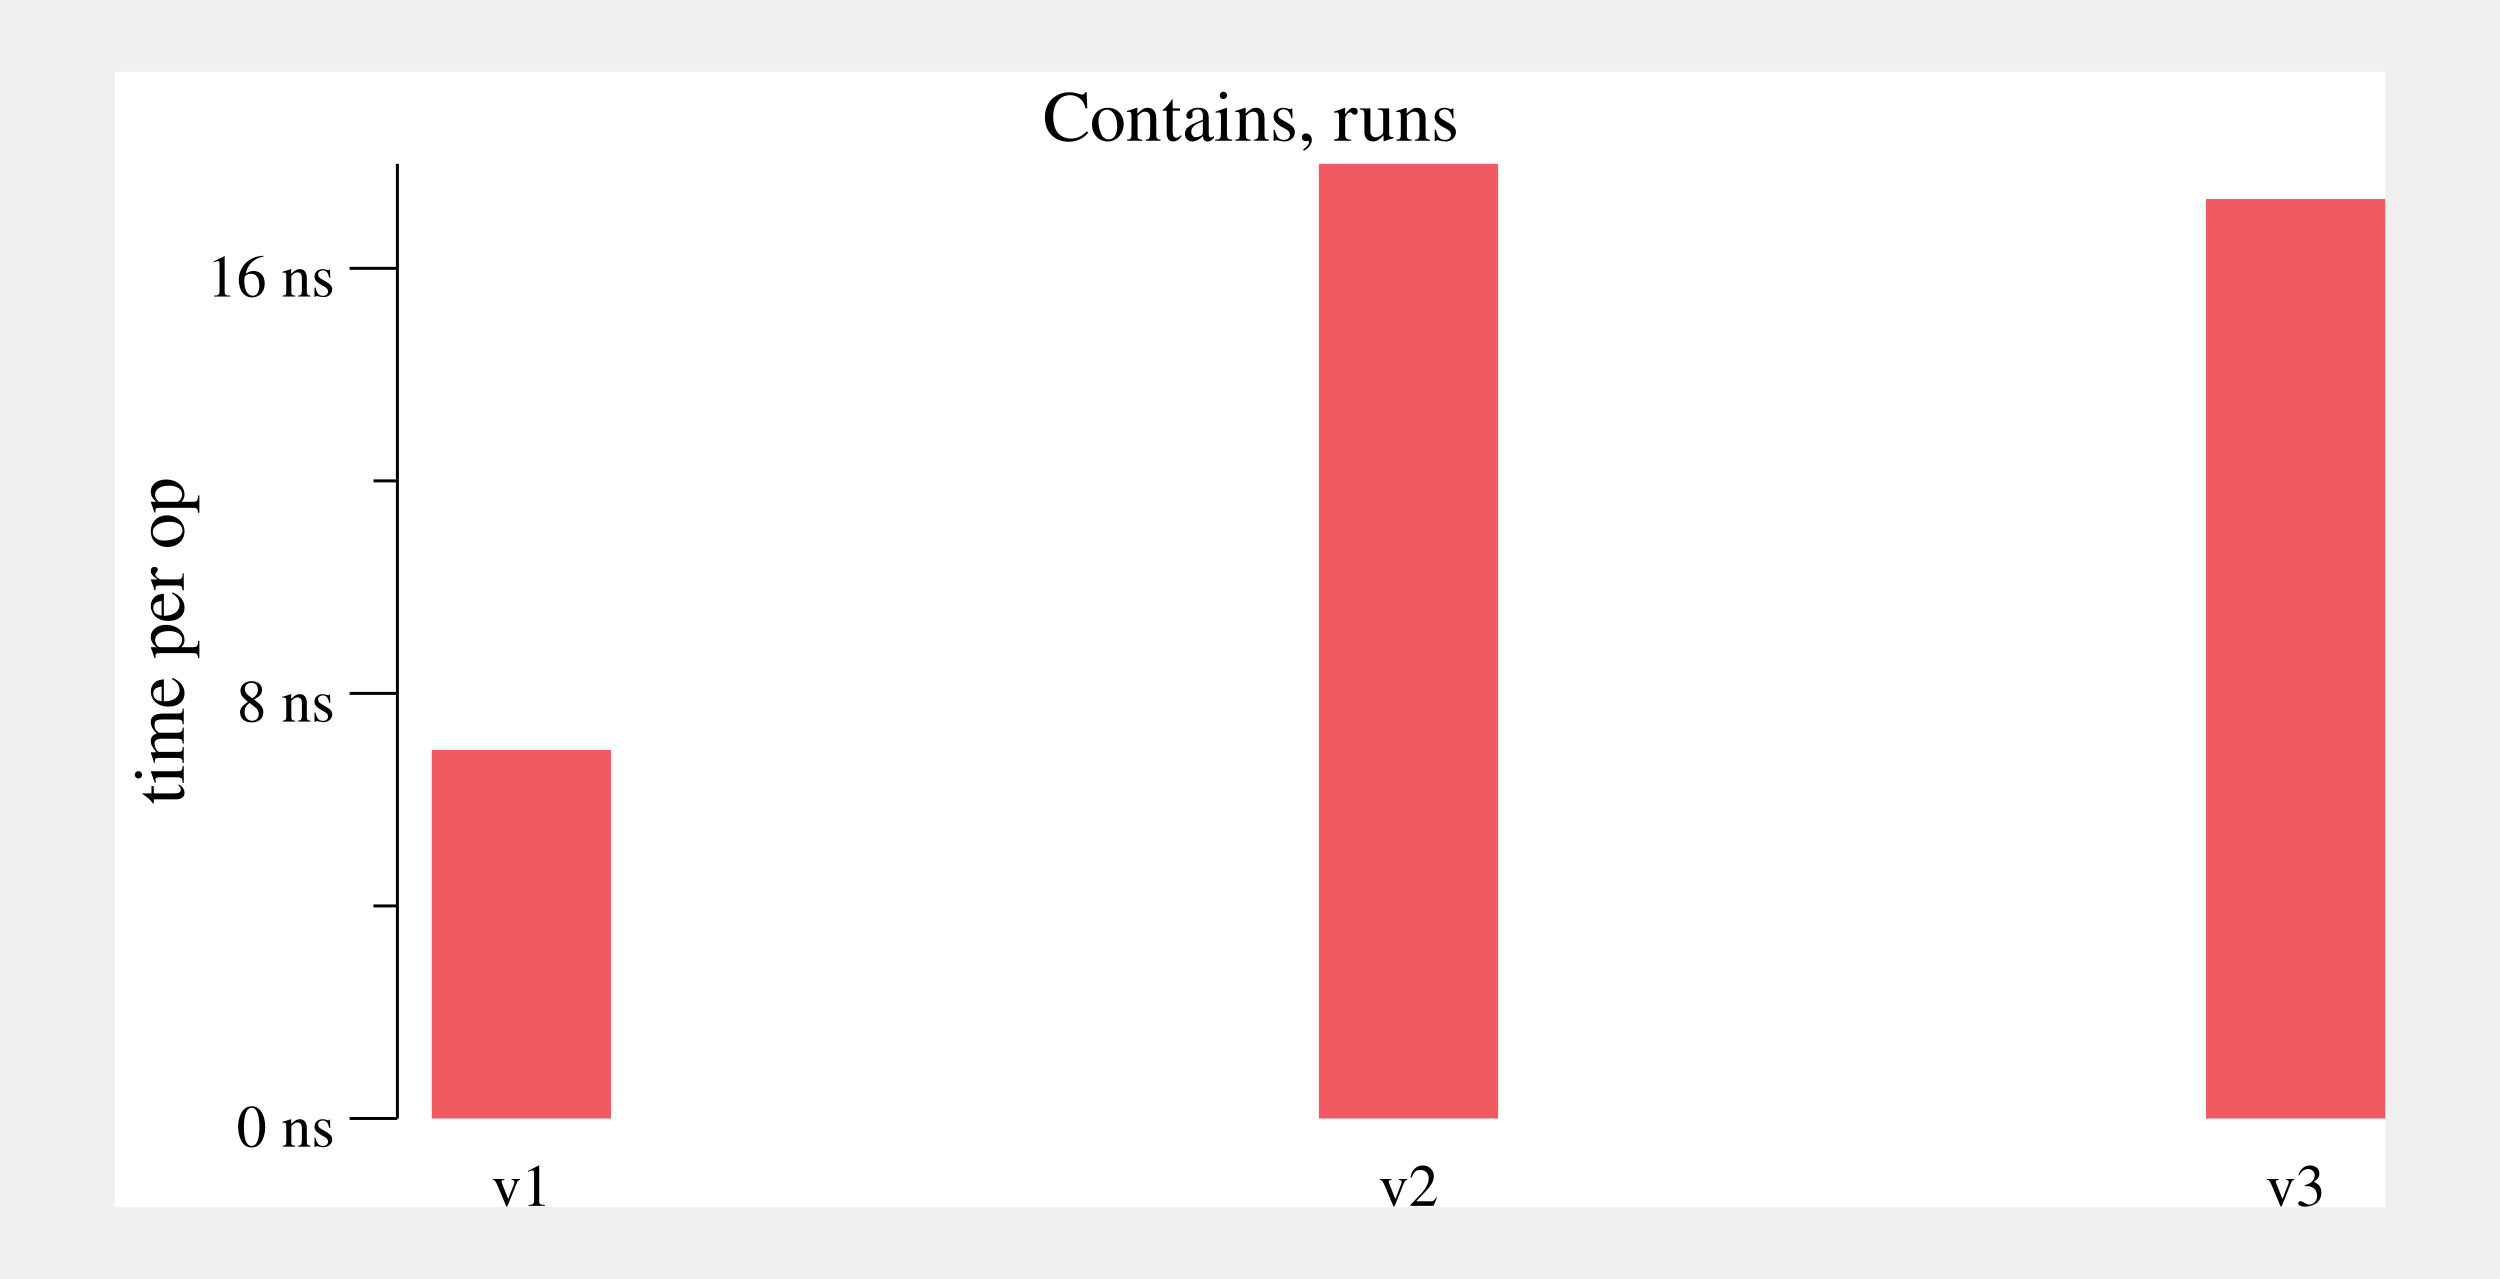
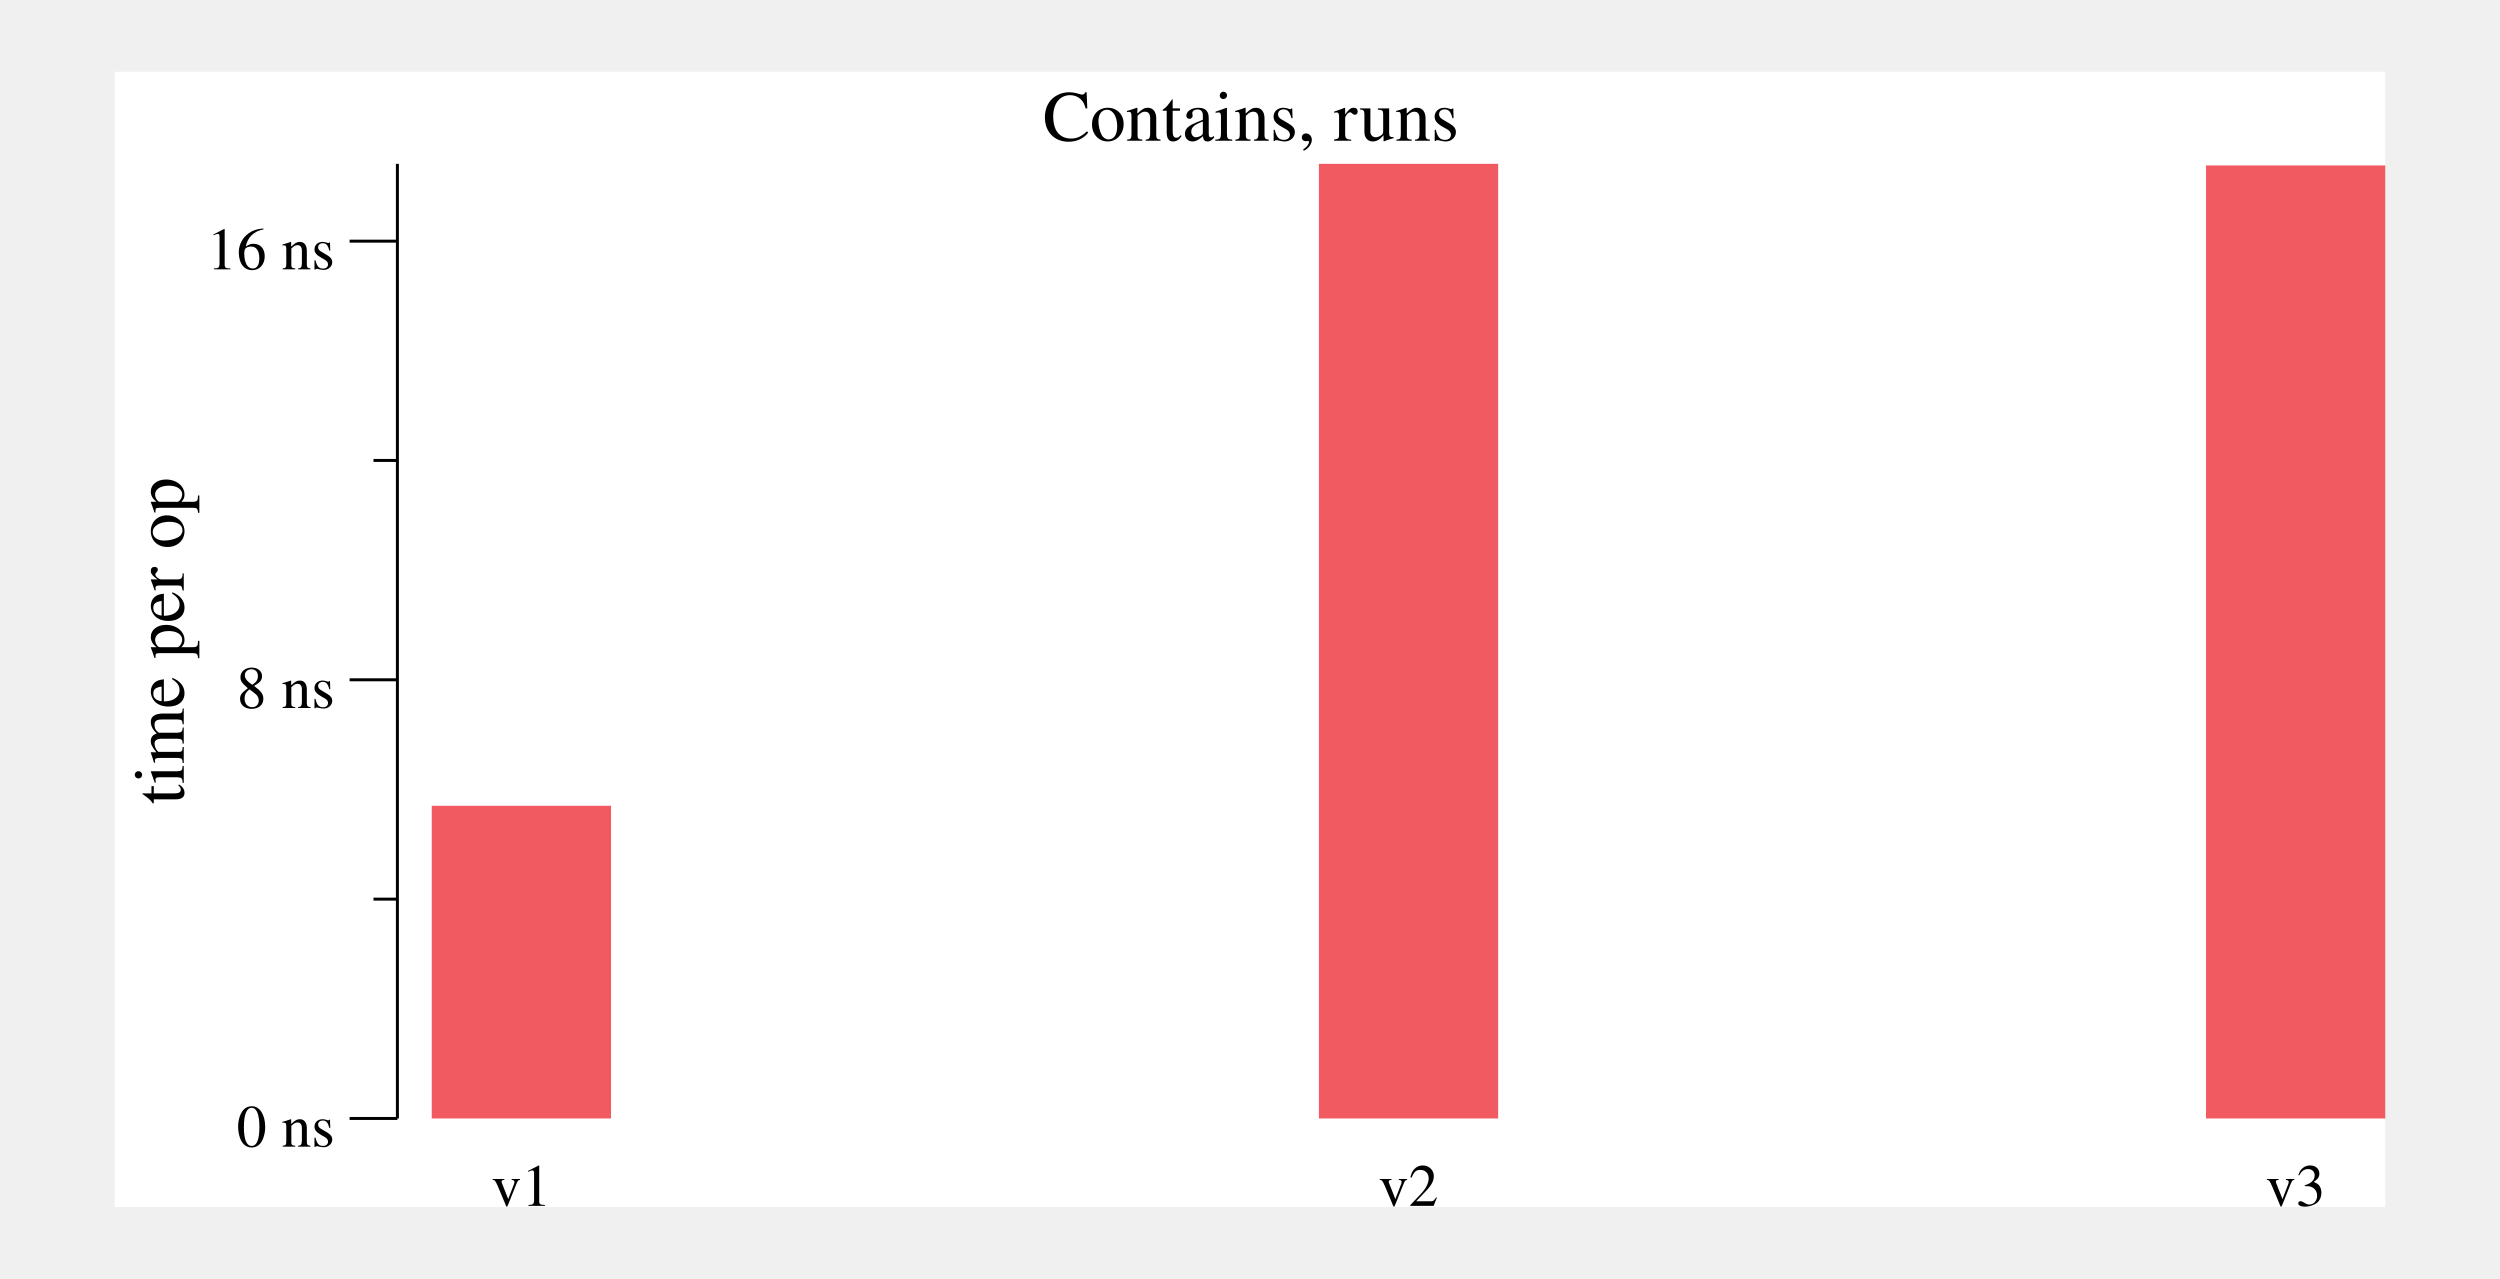
<svg xmlns="http://www.w3.org/2000/svg" width="418.4pt" height="214pt" viewBox="0 0 418.4 214">
  <g transform="scale(1, -1) translate(0, -214)">
    <path d="M19.2,12L399.2,12L399.2,202L19.2,202Z" style="fill:#FFFFFF" />
    <text x="174.53" y="-190.45" transform="scale(1, -1)" style="font-family:Times;font-weight:normal;font-style:normal;font-size:12px">Contains, runs</text>
    <text x="82.258" y="-12.186" transform="scale(1, -1)" style="font-family:Times;font-weight:normal;font-style:normal;font-size:10px">v1</text>
    <text x="230.73" y="-12.186" transform="scale(1, -1)" style="font-family:Times;font-weight:normal;font-style:normal;font-size:10px">v2</text>
    <text x="379.2" y="-12.186" transform="scale(1, -1)" style="font-family:Times;font-weight:normal;font-style:normal;font-size:10px">v3</text>
    <g transform="rotate(90)">
      <text x="79.374" y="30.755" transform="scale(1, -1)" style="font-family:Times;font-weight:normal;font-style:normal;font-size:12px">time per op</text>
    </g>
    <text x="39.616" y="-22.093" transform="scale(1, -1)" style="font-family:Times;font-weight:normal;font-style:normal;font-size:10px">0 ns</text>
-     <text x="39.616" y="-93.232" transform="scale(1, -1)" style="font-family:Times;font-weight:normal;font-style:normal;font-size:10px">8 ns</text>
-     <text x="34.616" y="-164.37" transform="scale(1, -1)" style="font-family:Times;font-weight:normal;font-style:normal;font-size:10px">16 ns</text>
+     <text x="39.616" y="-95.508" transform="scale(1, -1)" style="font-family:Times;font-weight:normal;font-style:normal;font-size:10px">8 ns</text>
+     <text x="34.616" y="-168.92" transform="scale(1, -1)" style="font-family:Times;font-weight:normal;font-style:normal;font-size:10px">16 ns</text>
    <path d="M58.508,26.814L66.508,26.814" style="fill:none;stroke:#000000;stroke-width:0.5" />
-     <path d="M58.508,97.954L66.508,97.954" style="fill:none;stroke:#000000;stroke-width:0.5" />
-     <path d="M58.508,169.09L66.508,169.09" style="fill:none;stroke:#000000;stroke-width:0.5" />
-     <path d="M62.508,62.384L66.508,62.384" style="fill:none;stroke:#000000;stroke-width:0.5" />
-     <path d="M62.508,133.52L66.508,133.52" style="fill:none;stroke:#000000;stroke-width:0.5" />
+     <path d="M58.508,100.23L66.508,100.23" style="fill:none;stroke:#000000;stroke-width:0.5" />
+     <path d="M58.508,173.64L66.508,173.64" style="fill:none;stroke:#000000;stroke-width:0.5" />
+     <path d="M62.508,63.522L66.508,63.522" style="fill:none;stroke:#000000;stroke-width:0.5" />
+     <path d="M62.508,136.94L66.508,136.94" style="fill:none;stroke:#000000;stroke-width:0.5" />
    <path d="M66.508,26.814L66.508,186.58" style="fill:none;stroke:#000000;stroke-width:0.5" />
-     <path d="M72.258,26.814L72.258,88.485L102.26,88.485L102.26,26.814Z" style="fill:#F15A60" />
+     <path d="M72.258,26.814L72.258,79.145L102.26,79.145L102.26,26.814Z" style="fill:#F15A60" />
    <path d="M220.73,26.814L220.73,186.58L250.73,186.58L250.73,26.814Z" style="fill:#F15A60" />
-     <path d="M369.2,26.814L369.2,180.7L399.2,180.7L399.2,26.814Z" style="fill:#F15A60" />
+     <path d="M369.2,26.814L369.2,186.31L399.2,186.31L399.2,26.814Z" style="fill:#F15A60" />
  </g>
</svg>
